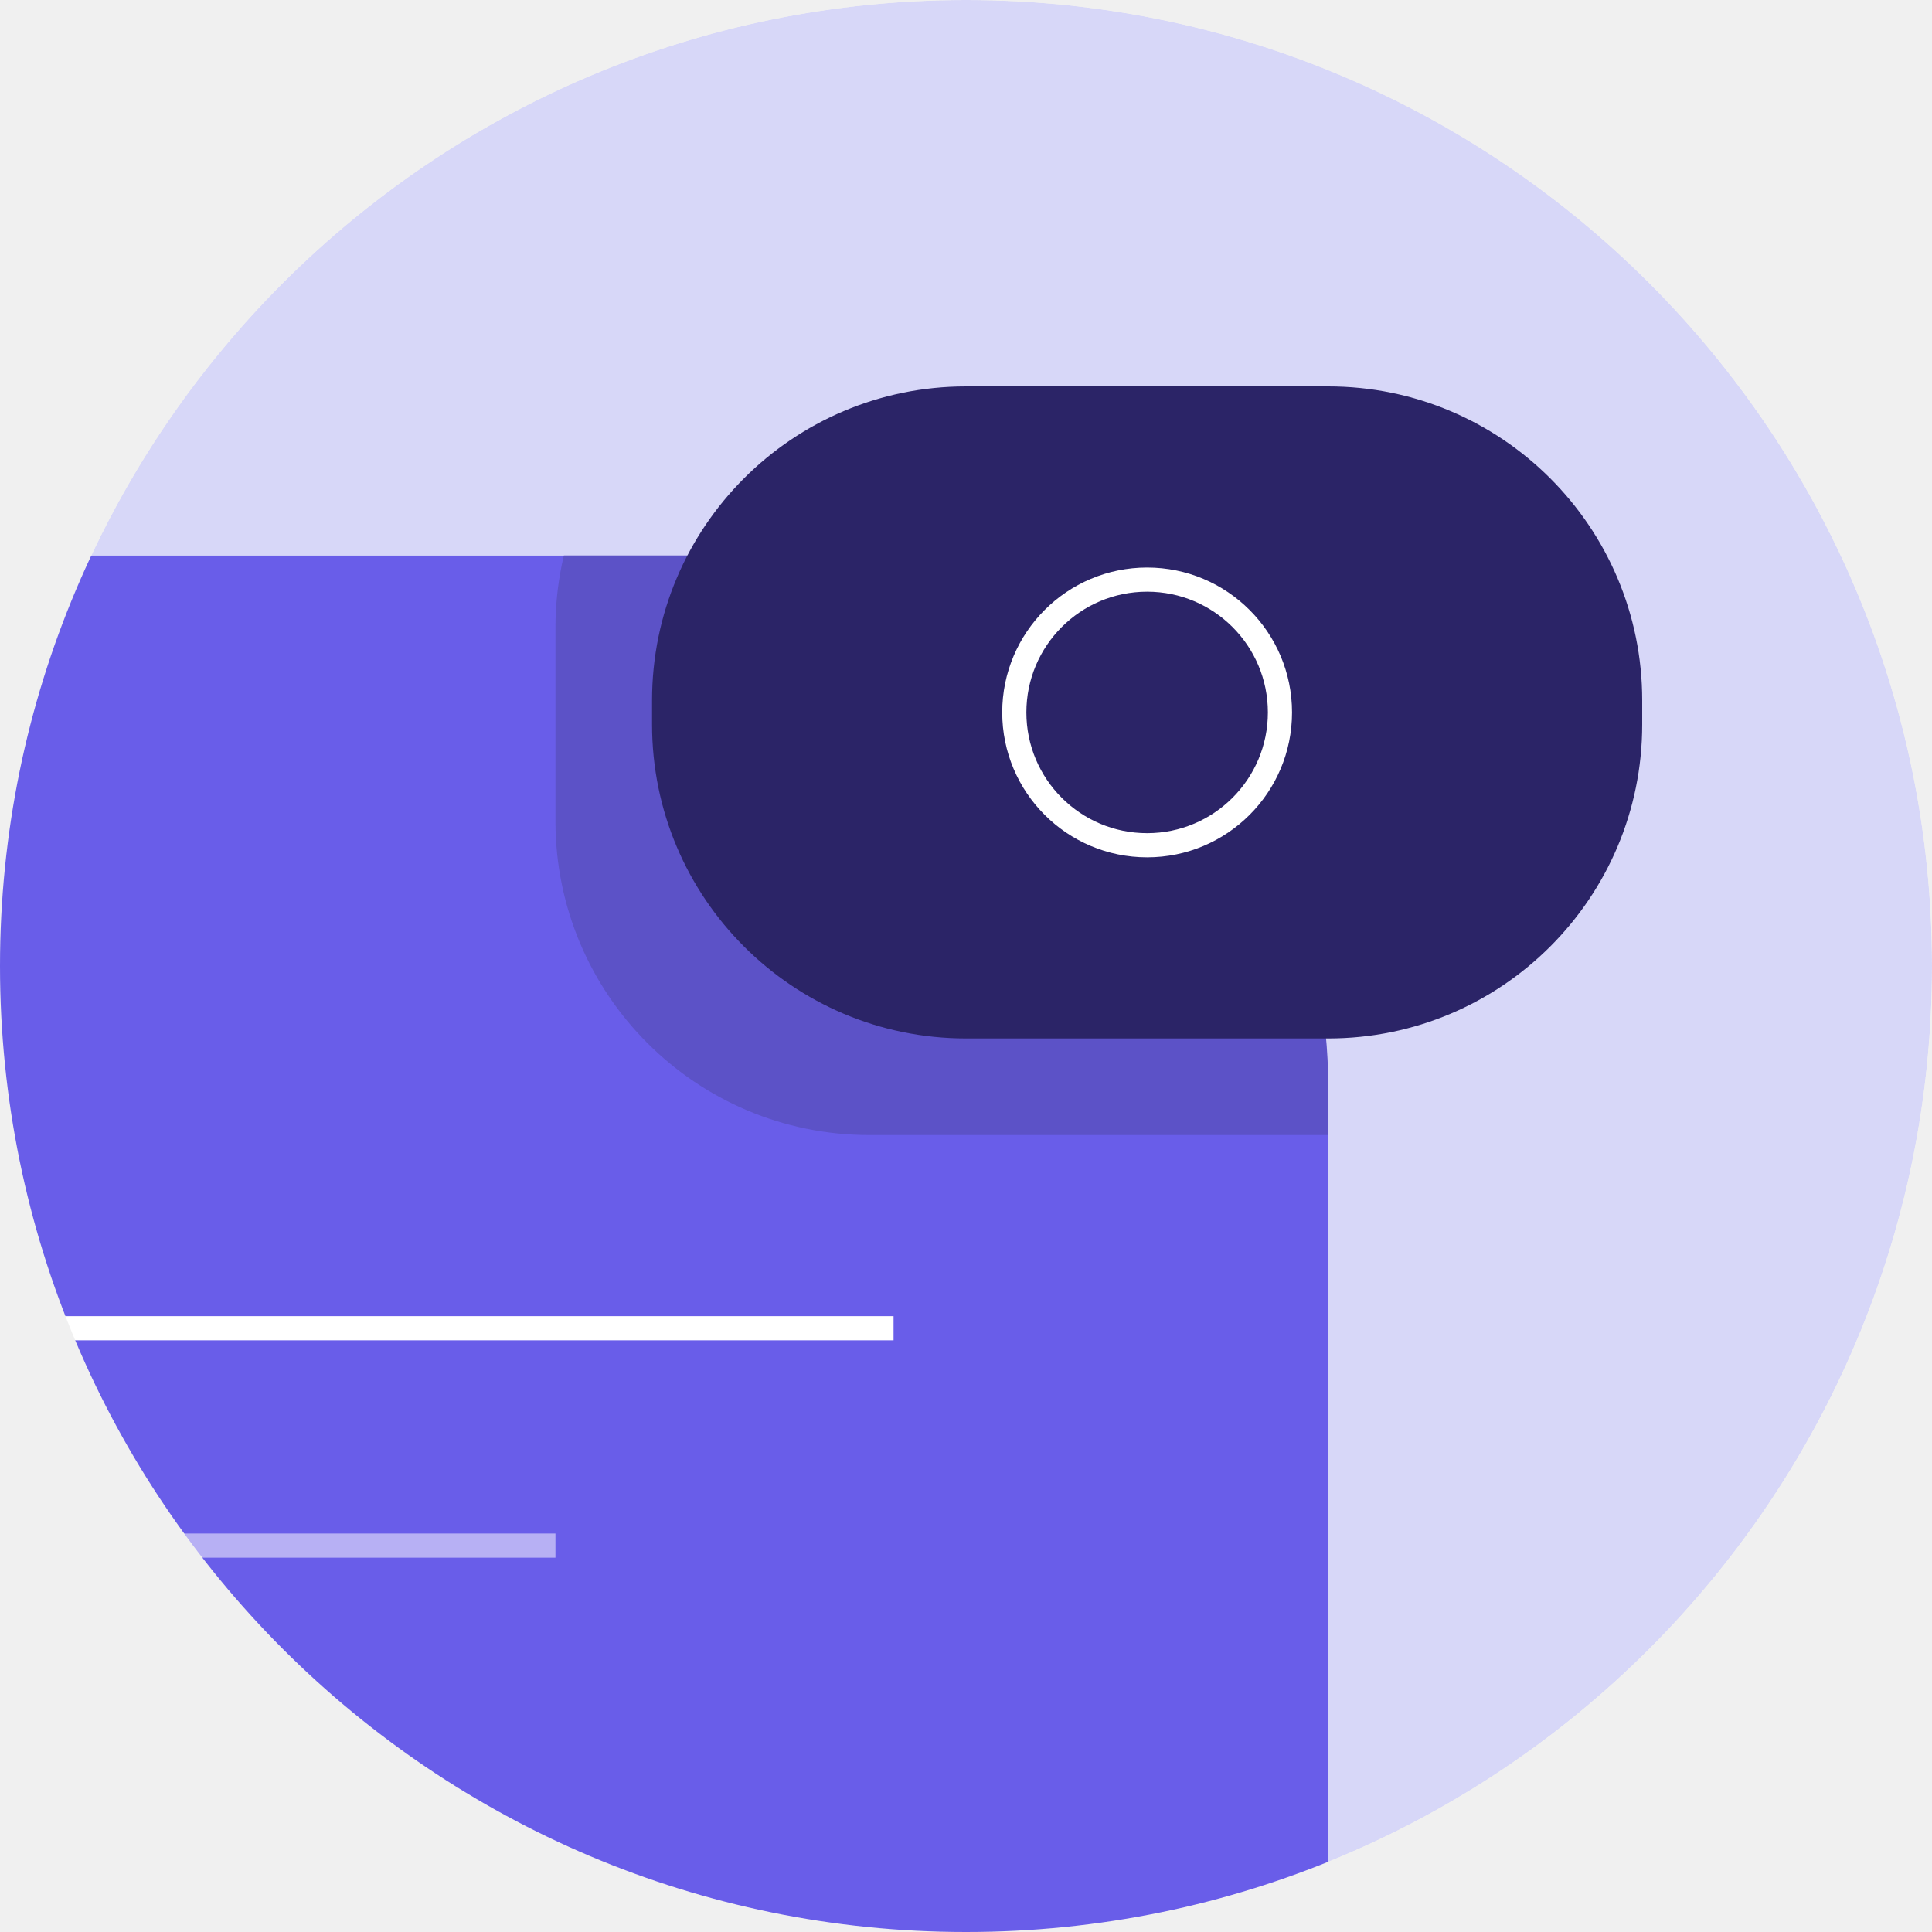
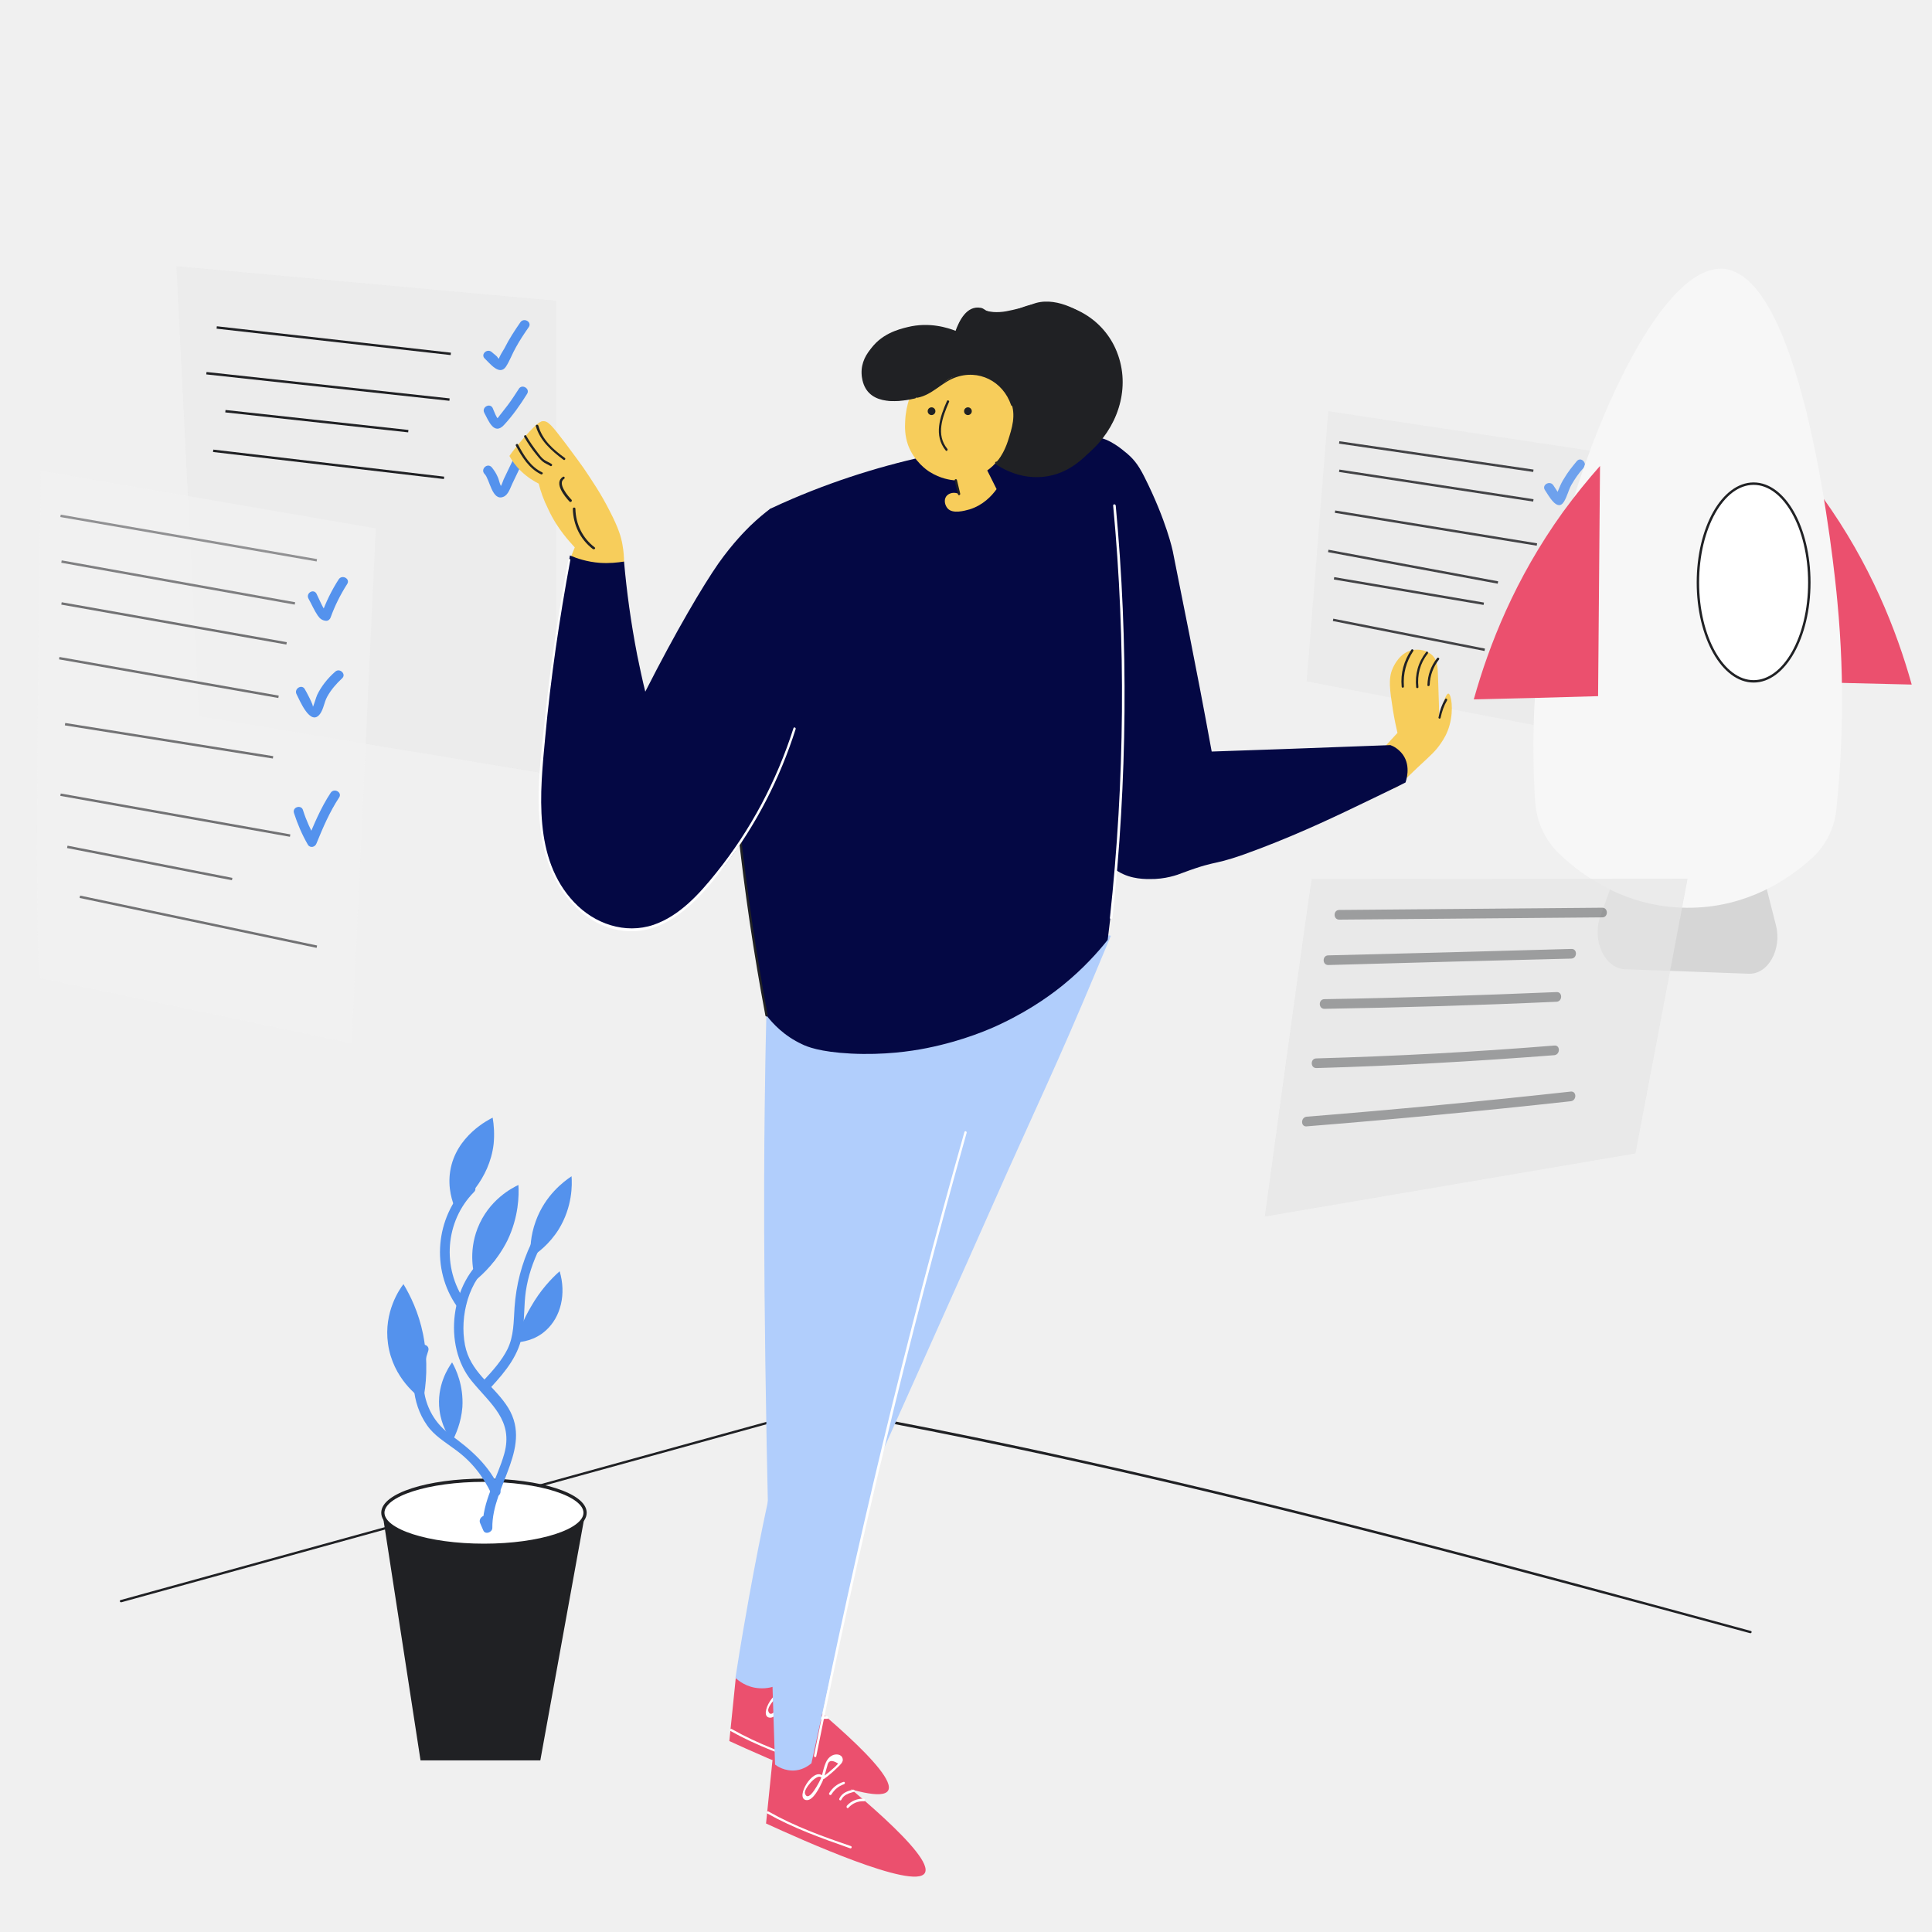
- <svg xmlns="http://www.w3.org/2000/svg" className="mb-30" width="80" height="80" viewBox="0 0 80 80" fill="none">
-   <mask id="mask0-icon1" mask-type="alpha" maskUnits="userSpaceOnUse" x="0" y="0" width="80" height="80">
-     <circle cx="40" cy="40" r="40" fill="#D7D7F8" />
-   </mask>
-   <g mask="url(#mask0-icon1)">
-     <circle cx="40" cy="40" r="40" fill="#D7D7F8" />
-     <mask id="mask1" mask-type="alpha" maskUnits="userSpaceOnUse" x="-12" y="23" width="67" height="73">
-       <path d="M-12 23H33C45.15 23 55 32.85 55 45V96H-12V23Z" fill="#4D17E2" />
-     </mask>
-     <g mask="url(#mask1)">
-       <path d="M-12 23H33C45.15 23 55 32.85 55 45V96H-12V23Z" fill="#695DE9" />
-       <path d="M37 55H-4" stroke="white" strokeWidth="4" strokeLinecap="round" strokeLinejoin="round" />
-       <path d="M23 64L-4 64" stroke="#B7B0F4" strokeWidth="4" strokeLinecap="round" strokeLinejoin="round" />
-       <rect x="23" y="13" width="52" height="34" rx="13" fill="#5C52C7" />
-     </g>
-     <rect x="27" y="16" width="41" height="27" rx="13" fill="#2B2467" />
-     <circle cx="47.5" cy="29.5" r="5.5" stroke="white" strokeWidth="4" />
+ <svg xmlns="http://www.w3.org/2000/svg" version="1.1" id="Layer_1" x="0px" y="0px" viewBox="0 0 600 600" style="enable-background:new 0 0 600 600;" xml:space="preserve">
+   <style type="text/css">
+ 	.st0{fill:#202124;}
+ 	.st1{fill:#FFFFFF;stroke:#202124;stroke-miterlimit:10;}
+ 	.st2{fill:#5492ED;}
+ 	.st3{opacity:0.77;fill:#EAEAEA;enable-background:new    ;}
+ 	.st4{opacity:0.68;fill:#F2F2F2;enable-background:new    ;}
+ 	.st5{fill:none;stroke:#202124;stroke-width:0.75;stroke-miterlimit:10;}
+ 	.st6{opacity:0.46;fill:none;stroke:#202124;stroke-width:0.75;stroke-miterlimit:10;enable-background:new    ;}
+ 	.st7{opacity:0.55;fill:none;stroke:#202124;stroke-width:0.75;stroke-miterlimit:10;enable-background:new    ;}
+ 	.st8{opacity:0.61;fill:none;stroke:#202124;stroke-width:0.75;stroke-miterlimit:10;enable-background:new    ;}
+ 	.st9{opacity:0.83;fill:#EAEAEA;enable-background:new    ;}
+ 	.st10{opacity:0.83;fill:none;stroke:#202124;stroke-width:0.75;stroke-miterlimit:10;enable-background:new    ;}
+ 	.st11{opacity:0.83;}
+ 	.st12{fill:#EB506E;}
+ 	.st13{fill:#FFFFFF;}
+ 	.st14{fill:#B1CEFC;}
+ 	.st15{fill:none;}
+ 	.st16{fill:#F7CD5B;}
+ 	.st17{fill:#040844;}
+ 	.st18{fill:#D6D6D6;}
+ 	.st19{fill:#F7F7F7;}
+ 	.st20{fill:#FFFFFF;stroke:#202124;stroke-width:0.75;stroke-miterlimit:10;}
+ 	.st21{opacity:0.71;fill:#E5E5E5;enable-background:new    ;}
+ 	.st22{opacity:0.38;}
+ </style>
+   <g id="background">
+     <g id="ground">
+       <g>
+         <g>
+           <path class="st0" d="M37.7,497.6c69.7-19.2,139.4-38.5,209.1-57.7c0.5-0.1,0.3-0.9-0.2-0.7c-69.7,19.2-139.4,38.5-209.1,57.7      C37,497,37.2,497.7,37.7,497.6L37.7,497.6z" />
+         </g>
+       </g>
+       <g>
+         <g>
+           <path class="st0" d="M275.4,441.8c70.5,13.4,140.1,31,209.5,49.6c19.5,5.2,39.1,10.5,58.6,15.8c0.5,0.1,0.7-0.6,0.2-0.7      c-69.3-18.8-138.6-37.7-208.6-53.2c-19.7-4.4-39.5-8.5-59.4-12.3C275.2,441,275,441.7,275.4,441.8L275.4,441.8z" />
+         </g>
+       </g>
+     </g>
+     <g id="plant">
+       <polygon class="st0" points="167.8,546.7 130.6,546.7 118.8,470.1 181.7,470.1   " />
+       <ellipse class="st1" cx="150.3" cy="469.8" rx="31.4" ry="10.1" />
+       <g>
+         <g>
+           <path class="st2" d="M151.6,389.6c-11.7,8.4-14.2,28.2-5.1,39.3c5.9,7.2,13,12.2,10.1,22.6c-2.2,7.8-6.9,14.7-6.7,23.1      c0.9-0.3,1.9-0.5,2.8-0.8c-0.3-0.8-0.7-1.5-1-2.3c-0.8-1.8-3.3-0.2-2.6,1.5c0.3,0.8,0.7,1.5,1,2.3c0.6,1.4,2.8,0.6,2.8-0.8      c-0.2-13.3,13.3-25.5,4.2-38.4c-4.4-6.3-11.1-10.2-12.7-18.4c-1.7-8.9,1.1-20.3,8.7-25.8C154.7,391.1,153.2,388.5,151.6,389.6      L151.6,389.6z" />
+         </g>
+       </g>
+       <g>
+         <g>
+           <path class="st2" d="M130.1,418.6c-2.7,7.8-2.4,17,2.5,24c2.3,3.3,5.6,5.2,8.8,7.6c5,3.6,8.7,8.3,11.3,13.9      c0.8,1.7,3.4,0.2,2.6-1.5c-3.5-7.6-8.9-12.3-15.5-17.1c-8.4-6.1-10.1-16.6-6.8-26C133.6,417.6,130.7,416.8,130.1,418.6      L130.1,418.6z" />
+         </g>
+       </g>
+       <g>
+         <g>
+           <path class="st2" d="M152.5,430.8c4.6-5,8.8-10.1,9.8-17c0.6-4.2,0.4-8.6,1-12.8c0.7-4.7,2.2-9.1,4.3-13.4      c0.8-1.7-1.8-3.3-2.6-1.5c-3,6.3-4.7,12.9-5.2,19.9c-0.3,4.5-0.2,8.9-2.2,13c-1.8,3.6-4.6,6.7-7.3,9.6      C149.1,430.1,151.2,432.3,152.5,430.8L152.5,430.8z" />
+         </g>
+       </g>
+       <g>
+         <g>
+           <path class="st2" d="M145.1,368.1c-9.9,10-11.3,26.1-3.2,37.6c1.1,1.6,3.7,0.1,2.6-1.5c-7.3-10.4-6.3-24.9,2.7-34      C148.6,368.9,146.4,366.7,145.1,368.1L145.1,368.1z" />
+         </g>
+       </g>
+       <path class="st2" d="M131.4,434.8c-1.3-0.9-9.4-6.6-10.9-17.5c-1.4-9.9,3.7-17.1,4.8-18.5c2.1,3.5,4.7,8.7,6.1,15.6    C133.1,423.1,132.3,430.5,131.4,434.8z" />
+       <path class="st2" d="M141.4,375.4c-0.9-2.1-2.4-6.4-1.6-11.6c1.7-11.1,12.2-16.2,13.2-16.7c0.4,2.3,0.6,5.1,0.3,8.2    C152,366.4,144,373.3,141.4,375.4z" />
+       <path class="st2" d="M147.7,397.6c-0.6-2.1-2.3-8.6,0.6-16.1c3.5-9,11-12.7,12.7-13.5c0.2,3.2,0.1,9.9-3.4,17.2    C154.4,391.6,150.1,395.6,147.7,397.6z" />
+       <path class="st2" d="M169.5,413.2c-3.4,3.1-7.5,3.6-9.3,3.7c0.8-3,2.2-6.9,4.7-11.1c2.9-5.1,6.3-8.7,8.9-11    C175.9,401.8,174.2,409,169.5,413.2z" />
+       <path class="st2" d="M164.8,390.5c-0.2-2.6-0.1-6.7,1.6-11.3c2.9-8,8.7-12.3,11.1-13.9c0.2,2.6,0.3,9.5-4,16.5    C170.6,386.4,167,389.1,164.8,390.5z" />
+       <path class="st2" d="M140.4,447.7c-1.2-1.7-3.3-5-3.9-9.7c-1-7.7,2.8-13.4,3.9-14.9c1.2,2.1,3.6,7.2,3.2,13.9    C143.2,441.9,141.5,445.6,140.4,447.7z" />
+     </g>
+     <g id="tab_2_">
+       <polygon class="st3" points="54.8,82.7 61.8,222.4 172.7,240.8 172.7,93.4   " />
+       <path class="st4" d="M12.7,146.2c0,0-2.7,157.1,0,157.6s96.5,20.2,96.5,20.2l7.5-159.9L12.7,146.2z" />
+       <line class="st5" x1="67.3" y1="101.7" x2="140" y2="109.9" />
+       <line class="st5" x1="64.1" y1="115.9" x2="139.6" y2="124.1" />
+       <line class="st5" x1="66.2" y1="140" x2="137.9" y2="148.4" />
+       <line class="st5" x1="70" y1="127.7" x2="126.8" y2="133.9" />
+       <g>
+         <g>
+           <path class="st2" d="M150.6,111.4c1.5,1.4,4.5,5.4,6.5,2.5c1.2-1.8,2-4.1,3.1-6c1.2-2.2,2.6-4.3,4-6.3c1.1-1.6-1.5-3.1-2.6-1.5      c-1.8,2.6-3.5,5.2-4.9,8c-0.6,1.1-1.7,2.6-1.9,3.8c-0.4,0.7-0.2,0.6,0.4-0.2c-0.2-0.2-0.4-0.4-0.6-0.6c-0.3-0.6-1.3-1.2-1.8-1.7      C151.3,108,149.1,110.1,150.6,111.4L150.6,111.4z" />
+         </g>
+       </g>
+       <g>
+         <g>
+           <path class="st2" d="M150.4,128.2c1.3,2.4,3,7.1,6.1,3.8c2.7-2.9,5.1-6.3,7.2-9.7c1-1.6-1.6-3.2-2.6-1.5c-1.1,1.7-2.2,3.4-3.4,5      c-0.7,0.9-1.4,1.8-2.1,2.7c-0.4,0.4-1.1,1.7-1.7,1.8c0.4,0.1,0.8,0.1,1.2,0.2c-0.9-0.5-1.7-2.9-2.1-3.8      C152.1,125,149.5,126.5,150.4,128.2L150.4,128.2z" />
+         </g>
+       </g>
+       <g>
+         <g>
+           <path class="st2" d="M150.5,147.2c1.6,1.6,2.3,8.5,5.8,7.1c1.6-0.6,2.2-2.9,2.9-4.3c1.2-2.4,2.3-4.9,3.5-7.3      c0.8-1.7-1.8-3.3-2.6-1.5c-0.9,1.8-1.7,3.6-2.6,5.4c-0.4,0.8-0.7,1.5-1.1,2.3c-0.2,0.5-0.8,2.5-1.4,2.6c0.4,0.1,0.8,0.1,1.2,0.2      c-0.9-0.5-1.2-2.7-1.6-3.5c-0.5-1.2-1.1-2.1-1.9-3.1C151.3,143.6,149.1,145.8,150.5,147.2L150.5,147.2z" />
+         </g>
+       </g>
+       <line class="st6" x1="18.8" y1="160.2" x2="98.4" y2="174" />
+       <line class="st7" x1="19.1" y1="174.4" x2="91.6" y2="187.4" />
+       <line class="st8" x1="19.1" y1="187.4" x2="89" y2="199.8" />
+       <line class="st8" x1="18.4" y1="204.4" x2="86.5" y2="216.4" />
+       <line class="st8" x1="20.2" y1="224.9" x2="84.8" y2="235.2" />
+       <line class="st8" x1="18.8" y1="246.8" x2="90.1" y2="259.5" />
+       <line class="st8" x1="20.9" y1="263" x2="72.1" y2="273" />
+       <line class="st8" x1="24.8" y1="278.5" x2="98.4" y2="294" />
+       <g>
+         <g>
+           <path class="st2" d="M95.8,185.9c1,1.8,1.8,3.7,2.9,5.3c0.7,1,1.4,1.5,2.6,1.6c0.7,0,1.2-0.5,1.4-1.1c1.3-3.6,3-7,5.1-10.3      c1.1-1.6-1.5-3.1-2.6-1.5c-2.2,3.4-4,7.1-5.4,11c0.5-0.4,1-0.7,1.4-1.1c-0.5,0-2.6-4.8-2.9-5.4      C97.4,182.7,94.9,184.2,95.8,185.9L95.8,185.9z" />
+         </g>
+       </g>
+       <g>
+         <g>
+           <path class="st2" d="M92.1,215.6c0.9,1.7,4.3,10.2,7.3,6.1c1.1-1.5,1.3-3.7,2.2-5.3c1.2-2.2,2.8-4,4.6-5.7      c1.5-1.3-0.7-3.4-2.1-2.1c-2.3,2-4.3,4.5-5.6,7.2c-0.3,0.6-1.2,3.8-1.4,3.8c0.6-0.1-2.2-5.2-2.4-5.5      C93.8,212.3,91.2,213.9,92.1,215.6L92.1,215.6z" />
+         </g>
+       </g>
+       <g>
+         <g>
+           <path class="st2" d="M91.3,252.5c1.1,3.4,2.5,6.7,4.3,9.8c0.7,1.2,2.3,0.8,2.7-0.4c2-4.9,4.1-9.8,7-14.2      c1.1-1.6-1.5-3.1-2.6-1.5c-3.1,4.7-5.2,9.8-7.3,14.9c0.9-0.1,1.8-0.2,2.7-0.4c-1.6-2.9-3-5.9-4-9.1      C93.6,249.8,90.7,250.6,91.3,252.5L91.3,252.5z" />
+         </g>
+       </g>
+     </g>
+     <g id="tab_1_">
+       <polygon class="st9" points="412.5,127.7 405.8,211.6 496.3,229 508.7,142.2   " />
+       <line class="st10" x1="415.9" y1="137.4" x2="476.2" y2="146.2" />
+       <line class="st10" x1="415.9" y1="146.2" x2="476.2" y2="155.4" />
+       <line class="st10" x1="414.6" y1="158.9" x2="477.3" y2="169.1" />
+       <line class="st10" x1="412.5" y1="171.1" x2="465.2" y2="180.9" />
+       <line class="st10" x1="414.3" y1="179.6" x2="460.8" y2="187.5" />
+       <line class="st10" x1="414" y1="192.5" x2="461.1" y2="201.8" />
+       <g class="st11">
+         <g>
+           <path class="st2" d="M479.8,152.2c1,1.4,3.8,7,5.9,3.6c1-1.6,1.4-3.6,2.3-5.2c1.1-1.9,2.3-3.7,3.8-5.3c1.3-1.4-0.8-3.6-2.1-2.1      c-1.4,1.7-2.8,3.4-3.9,5.3c-0.6,0.9-1.1,1.9-1.5,2.9c-0.2,0.4-1.1,2.6-0.8,2.5c0.5,0.1,1,0.3,1.5,0.4c-1-1-1.8-2.4-2.6-3.6      C481.3,149.1,478.7,150.6,479.8,152.2L479.8,152.2z" />
+         </g>
+       </g>
+     </g>
+   </g>
+   <g id="character">
+     <g id="leg_left">
+       <path class="st12" d="M228.5,521.1c-0.7,6.5-1.3,13.1-2,19.6c10.9,5,46,20.8,49.3,15.4c3.2-5.3-25.1-28.1-34.9-35.8    C236.8,520.6,232.6,520.9,228.5,521.1z" />
+       <g>
+         <g>
+           <path class="st13" d="M244,525.8c-3-2.4-8.4,6.8-5.2,7.6c2.3,0.6,4.5-4.3,5.2-5.7c0.7-1.6,1-3.2,1.5-4.8      c0.3-1.8,1.4-2.1,3.4-0.8c-0.4,0.4-0.8,0.9-1.3,1.3c-1.1,1-2.2,1.9-3.4,2.8c-0.4,0.3,0,0.9,0.4,0.6c1.5-1.1,2.9-2.3,4.2-3.6      c0.6-0.6,1.8-1.6,1.5-2.6c-0.3-1.5-2.2-1.6-3.3-1c-2.4,1.2-2.6,4.8-3.4,7c-0.3,0.7-3.9,8.1-5,4.8c-0.5-1.4,3.6-6.1,4.9-5.1      C243.8,526.6,244.4,526.1,244,525.8L244,525.8z" />
+         </g>
+       </g>
+       <g>
+         <g>
+           <path class="st13" d="M246.7,531.7c0.9-1.5,2.2-2.6,3.9-3.2c0.5-0.2,0.3-0.9-0.2-0.7c-1.9,0.6-3.4,1.8-4.4,3.5      C245.8,531.8,246.5,532.1,246.7,531.7L246.7,531.7z" />
+         </g>
+       </g>
+       <g>
+         <g>
+           <path class="st13" d="M249.8,533.3c0.7-1.5,2.3-2,3.8-2.4c0.5-0.1,0.3-0.8-0.2-0.7c-1.7,0.4-3.4,1-4.2,2.7      C249,533.4,249.6,533.8,249.8,533.3L249.8,533.3z" />
+         </g>
+       </g>
+       <g>
+         <g>
+           <path class="st13" d="M252.1,535.8c1.3-1.4,2.9-2.1,4.8-2c0.5,0,0.5-0.7,0-0.8c-2-0.1-4,0.7-5.3,2.2      C251.2,535.7,251.8,536.2,252.1,535.8L252.1,535.8z" />
+         </g>
+       </g>
+       <g>
+         <g>
+           <path class="st13" d="M226.9,537.6c8.2,4.6,16.9,7.7,25.7,10.8c0.5,0.2,0.7-0.6,0.2-0.7c-8.8-3-17.4-6.1-25.5-10.7      C226.8,536.7,226.4,537.4,226.9,537.6L226.9,537.6z" />
+         </g>
+       </g>
+       <path class="st14" d="M273.6,323c-0.9,3.5-2.7,11-5.1,20.4c-21,84.4-28.2,110.2-35.9,152.7c-0.9,5.1-2.5,13.9-4.2,25    c0.8,0.7,3.4,3,7.5,3.2c4.6,0.3,7.7-2.1,8.4-2.7c2.4-6.2,6.4-16.2,11.5-28.6c11.6-28,17-39.1,44.4-100.6    c9.2-20.6,10.3-23.3,16.6-37.2c6.9-15.3,10.1-22.2,15.2-33.9c5.7-13.1,10.1-23.8,13-30.7c-5.4-1.1-10.3-1.4-14.5-1.2    C299.7,290.6,279.1,315.9,273.6,323z" />
+       <g>
+         <path class="st15" d="M344.4,294c-33.4,74.1-66.3,148.4-98.9,222.9" />
+       </g>
+       <g>
+         <path class="st15" d="M270.7,335.4c-16.3,60.3-30.4,121.2-42.4,182.5" />
+       </g>
+       <g>
+         <path class="st15" d="M228.8,522.2c4.6,3.1,11.2,2.9,15.6-0.5" />
+       </g>
+     </g>
+     <g id="leg_right">
+       <path class="st12" d="M239.9,546.7c-0.7,6.5-1.3,13.1-2,19.6c10.9,5,46,20.8,49.3,15.4c3.2-5.3-25.1-28.1-34.9-35.8    C248.2,546.2,244.1,546.5,239.9,546.7z" />
+       <path class="st14" d="M238,315.2c-0.1,4.7-0.3,12-0.4,21c-0.3,18.7-0.8,58.3,1.1,141.6c0.4,17.5,1,41.5,2,70.2    c0.5,0.4,3,2.2,6.5,1.8c2.5-0.3,4.2-1.7,4.8-2.2c4.6-21.3,8.6-38.9,11.4-51.1c14.3-63.1,21.4-94.6,28.2-115.1    c2.7-8.2,4.8-15.7,9.1-30.7c10.6-37.4,10-41.7,8.1-44.5C298.5,291.5,246.3,311.9,238,315.2z" />
+       <g>
+         <path class="st15" d="M237.6,313.3c-0.1,77.8,0.7,155.7,2.3,233.5" />
+       </g>
+       <g>
+         <g>
+           <path class="st13" d="M299.5,351.6c-18.1,63.9-33.7,128.5-46.7,193.6c-0.1,0.5,0.6,0.7,0.7,0.2c13.1-65.1,28.7-129.7,46.7-193.6      C300.3,351.3,299.6,351.1,299.5,351.6L299.5,351.6z" />
+         </g>
+       </g>
+       <g>
+         <path class="st15" d="M240.6,548.1c3.2,2.7,8.4,2.5,11.3-0.4" />
+       </g>
+       <g>
+         <g>
+           <path class="st13" d="M255.4,551.4c-3-2.4-8.4,6.8-5.2,7.6c2.3,0.6,4.5-4.3,5.2-5.7c0.7-1.6,1-3.2,1.5-4.8      c0.3-1.8,1.4-2.1,3.4-0.8c-0.4,0.4-0.8,0.9-1.3,1.3c-1.1,1-2.2,1.9-3.4,2.8c-0.4,0.3,0,0.9,0.4,0.6c1.5-1.1,2.9-2.3,4.2-3.6      c0.6-0.6,1.8-1.6,1.5-2.6c-0.3-1.5-2.2-1.6-3.3-1c-2.4,1.2-2.6,4.8-3.4,7c-0.3,0.7-3.9,8.1-5,4.8c-0.5-1.4,3.6-6.1,4.9-5.1      C255.3,552.2,255.8,551.7,255.4,551.4L255.4,551.4z" />
+         </g>
+       </g>
+       <g>
+         <g>
+           <path class="st13" d="M258.2,557.3c0.9-1.5,2.2-2.6,3.9-3.2c0.5-0.2,0.3-0.9-0.2-0.7c-1.9,0.6-3.4,1.8-4.4,3.5      C257.3,557.3,257.9,557.7,258.2,557.3L258.2,557.3z" />
+         </g>
+       </g>
+       <g>
+         <g>
+           <path class="st13" d="M261.3,558.9c0.7-1.5,2.3-2,3.8-2.4c0.5-0.1,0.3-0.8-0.2-0.7c-1.7,0.4-3.4,1-4.2,2.7      C260.4,559,261.1,559.4,261.3,558.9L261.3,558.9z" />
+         </g>
+       </g>
+       <g>
+         <g>
+           <path class="st13" d="M263.5,561.4c1.3-1.4,2.9-2.1,4.8-2c0.5,0,0.5-0.7,0-0.8c-2-0.1-4,0.7-5.3,2.2      C262.7,561.3,263.2,561.8,263.5,561.4L263.5,561.4z" />
+         </g>
+       </g>
+       <g>
+         <g>
+           <path class="st13" d="M238.3,563.2c8.2,4.6,16.9,7.7,25.7,10.8c0.5,0.2,0.7-0.6,0.2-0.7c-8.8-3-17.4-6.1-25.5-10.7      C238.3,562.3,237.9,563,238.3,563.2L238.3,563.2z" />
+         </g>
+       </g>
+     </g>
+     <g id="hand_left">
+       <path class="st16" d="M430.6,231.3c1.1-1.2,2.3-2.5,3.4-3.7c-0.4-1.6-0.9-4-1.4-7c-1-6.5-1.5-9.8-0.1-13c0.4-0.9,2.2-4.9,6.1-5.7    c2.1-0.4,4.7,0,6.4,1.8c1.4,1.5,1.5,3.3,1.6,6.8c0.2,5.6,0.3,8.9,0.4,12.3c1.5-6.1,2.3-7.4,2.8-7.4c0.9,0.1,1.7,5,0.4,9.7    c-0.7,2.6-1.8,4.4-2.7,5.7c-1.7,2.5-2.9,3.5-7.3,7.6c-5.9,5.6-6.6,6.6-7.5,6.3C430.3,244,430.3,236.3,430.6,231.3z" />
+       <path class="st17" d="M339.1,135.9c3.7-0.8,8.6,3,10,4.2c2.7,2.1,4.3,4,6.3,8c6.9,13.7,8.8,23,8.8,23c2.6,13.3,7.1,34.8,12.1,62.3    c7.7-0.3,15.4-0.5,23.1-0.8c10.8-0.4,21.6-0.8,32.4-1.2c0.9,0.3,2.6,1.2,3.9,3c2.6,3.7,0.9,8.2,0.8,8.6c-2.3,1.2-5.7,2.8-9.8,4.8    c-11.6,5.6-21.8,10.5-35.1,15.6c-16.2,6.2-11.8,3-24.4,7.7c-1.5,0.6-5.3,2-10.3,1.9c-2.4,0-7.2-0.2-11.1-3.4    c-2.6-2.2-3.7-4.8-4.3-6.4c-5.2-13.6-7.1-23-7.1-23c-2.8-13.5-4.1-20.2-4.9-27.2c-0.6-5.4-1-11.5-1.1-18.4    C328.2,186.6,327.5,138.4,339.1,135.9z" />
+       <g>
+         <path class="st15" d="M340.8,137c3.8,0,7.3,1.9,10,4.6c2.6,2.7,4.5,6,6.1,9.4c7.7,16.2,10.9,34.1,14,51.8     c1.8,10.2,3.6,20.4,5.4,30.5" />
+       </g>
+       <g>
+         <path class="st15" d="M376.8,233.3c3.6,0.1,7.3-0.1,10.9-0.3c14.7-0.7,29.5-1.4,44.2-2.1" />
+       </g>
+       <g>
+         <path class="st15" d="M431.7,231.3c3.5,1.3,5.9,5.1,5.5,8.8" />
+       </g>
+       <g>
+         <path class="st15" d="M328.4,206.1c2.6,18.2,5.3,36.6,11.7,53.8c1.6,4.4,3.8,9.1,7.9,11.4c4.4,2.5,9.9,1.8,14.9,0.7     c25.8-5.6,49.8-17.4,73.5-29.1" />
+       </g>
+       <g>
+         <path class="st15" d="M437.3,240.8c3.1-2.5,6.3-5.1,8.9-8.2c2.5-3.1,4.4-6.9,4.6-11" />
+       </g>
+       <g>
+         <path class="st15" d="M431.4,230.4c0.8-0.9,1.7-1.8,2.5-2.8" />
+       </g>
+       <g>
+         <path class="st15" d="M433.8,226.1c-0.9-3.5-1.8-7.1-2-10.7c-0.3-3.6,0.1-7.4,1.7-10.6" />
+       </g>
+       <g>
+         <g>
+           <path class="st0" d="M436,213.2c-0.3-4,0.7-7.7,2.9-11c0.3-0.4-0.4-0.8-0.6-0.4c-2.3,3.4-3.4,7.3-3,11.4      C435.3,213.7,436,213.7,436,213.2L436,213.2z" />
+         </g>
+       </g>
+       <g>
+         <g>
+           <path class="st0" d="M440.5,213.4c-0.4-3.8,0.5-7.4,2.9-10.4c0.3-0.4-0.2-0.9-0.5-0.5c-2.5,3.2-3.5,6.9-3.1,10.9      C439.8,213.8,440.5,213.8,440.5,213.4L440.5,213.4z" />
+         </g>
+       </g>
+       <g>
+         <g>
+           <path class="st0" d="M444,212.7c0.1-2.9,1.1-5.6,2.9-7.9c0.3-0.4-0.4-0.8-0.6-0.4c-1.9,2.4-2.9,5.2-3,8.3      C443.2,213.2,444,213.2,444,212.7L444,212.7z" />
+         </g>
+       </g>
+       <g>
+         <g>
+           <path class="st0" d="M447.4,222.9c0.4-1.9,1-3.7,2-5.4c0.2-0.4-0.4-0.8-0.6-0.4c-1,1.7-1.7,3.6-2,5.5      C446.5,223.2,447.3,223.4,447.4,222.9L447.4,222.9z" />
+         </g>
+       </g>
+     </g>
+     <g id="torso">
+       <path class="st17" d="M239.2,158c2.3-1.1,4.6-2.1,6.9-3.1c31.6-13.5,63.4-18.6,93-19c1.5,2.6,3.5,6.6,5.1,11.6    c2,6.6,2.2,11.9,2.4,15.6c1.1,24,1.4,7.3,1.7,27.9c0.5,29.7,0.7,46.1-1.1,70.1c-0.6,7.7-1.6,18.3-3.2,30.8    c-3.1,3.9-7.6,8.9-13.6,13.8c-2.8,2.3-9.5,7.5-19.4,12.2c-3.3,1.6-11.7,5.3-23.2,7.6c-5,1-13.3,2.2-23.5,1.7    c-9.8-0.5-13.8-2.2-15.2-2.9c-5.6-2.6-9.1-6.4-11.1-9c-2.7-14.6-4.6-27.1-6-36.9c-2.1-15.3-3.3-29.8-5.7-58.7    c-1.4-17-1.6-21-0.7-27.2C227.8,177.1,234.2,165.4,239.2,158z" />
+       <g>
+         <path class="st15" d="M242.2,156.5C272,144,304,135,336.4,136.1" />
+       </g>
+       <g>
+         <g>
+           <path class="st13" d="M345.7,157c4,42.6,3.6,85.5-1,128c-0.1,0.5,0.7,0.5,0.8,0c4.6-42.5,5-85.4,1-128      C346.4,156.5,345.7,156.5,345.7,157L345.7,157z" />
+         </g>
+       </g>
+       <g>
+         <g>
+           <path class="st0" d="M225,197.8c1.2,39.5,5.4,78.8,12.7,117.6c0.1,0.5,0.8,0.3,0.7-0.2c-7.2-38.7-11.5-78-12.7-117.4      C225.7,197.3,224.9,197.3,225,197.8L225,197.8z" />
+         </g>
+       </g>
+       <g>
+         <path class="st15" d="M239.2,317.2c4.2,5.7,11.7,7.9,18.7,8.9c32.6,4.9,67.3-9.2,87.2-35.5" />
+       </g>
+     </g>
+     <g id="hand_right">
+       <path class="st16" d="M193.8,174.4c0-1.3-0.1-3.1-0.5-5.3c-0.4-2.3-1.2-5.1-4-10.5c-2.7-5.3-5.2-9-8.1-13.3    c-1.2-1.7-2.6-3.6-5.5-7.5c-4.4-5.8-5.5-7.1-7.1-7c-0.5,0-1.5,0.2-5.6,4.8c-2.1,2.4-3.7,4.4-4.8,6c0.7,1.3,1.9,3.1,3.7,4.8    c2,1.9,4,3.1,5.4,3.8c0.6,2.4,1.5,5,2.9,7.8c1.6,3.5,3.4,6.1,4.8,7.9c1.3,1.7,2.5,3,3.5,4.1c-0.6,1.4-1.1,2.8-1.7,4.2    c1.2,3.4,4.1,5.8,7.6,6.2C188.3,180.6,192.2,178.2,193.8,174.4z" />
+       <path class="st17" d="M239.2,158c-1.6,1.2-3.8,3-6.2,5.3c-1.3,1.3-5.3,5.2-9.9,11.7c-4.8,6.9-13.1,20.9-22.7,39.8    c-0.9-3.6-1.7-7.4-2.5-11.3c-2-10.3-3.3-20-4.1-29.1c-2,0.3-4.5,0.6-7.5,0.4c-4-0.3-7.2-1.4-9.3-2.3c-0.6,3.3-1.4,8.3-2.4,14.3    c-1.6,10.3-4.7,29.6-6.4,53.2c-0.6,8.3-0.9,15.7,1.5,24.7c2.2,7.8,5.1,11.8,6.2,13.2c1.8,2.2,6.9,8.8,15.9,10.5    c1.1,0.2,5.1,0.9,10.2-0.4c7.5-1.8,12-6.7,18.6-13.9c7.3-8,11.5-15.5,14.6-21c1.6-2.8,3.9-7.2,6.3-12.5    c7.9-17.9,15.7-35.4,12.1-54.4C252.4,180.3,249.4,169.6,239.2,158z" />
+       <g>
+         <path class="st15" d="M200.7,214.7c4.7-8.5,9.4-17,14-25.5c5.9-10.7,12.1-21.7,22-28.9" />
+       </g>
+       <g>
+         <path class="st15" d="M193.8,174.4c1.1,13.6,3.3,27.2,6.6,40.4" />
+       </g>
+       <g>
+         <path class="st15" d="M177.9,172.9c4.8,1.7,10,2.4,15.1,1.8" />
+       </g>
+       <g>
+         <g>
+           <path class="st13" d="M176.5,173.9c-3,16.1-5.5,32.3-7.2,48.7c-1.6,15-4.1,31.5,1.2,46.1c3.9,10.6,13,20.1,24.9,20.5      c12.9,0.4,22.5-10.8,29.6-20.2c9.8-12.8,17.2-27.2,22.1-42.6c0.1-0.5-0.6-0.7-0.7-0.2c-5.2,16.3-13.3,31.6-24,44.9      c-5.2,6.5-11.3,13.3-19.4,16.1c-8.9,3-18.4-0.3-24.7-7c-12.8-13.5-10.6-34.1-9-51c1.7-18.5,4.4-36.9,7.8-55.2      C177.3,173.6,176.6,173.4,176.5,173.9L176.5,173.9z" />
+         </g>
+       </g>
+       <g>
+         <g>
+           <path class="st0" d="M184.7,170c-3.8-2.9-5.9-7.2-6-12c0-0.5-0.8-0.5-0.8,0c0.1,5,2.3,9.5,6.2,12.5      C184.5,170.8,185.1,170.3,184.7,170L184.7,170z" />
+         </g>
+       </g>
+       <g>
+         <g>
+           <path class="st0" d="M177.5,155.2c-1.1-1.1-4.5-5.1-2.3-6.5c0.4-0.3,0-0.9-0.4-0.6c-2.9,1.9,0.6,6.1,2.1,7.7      C177.3,156.1,177.8,155.6,177.5,155.2L177.5,155.2z" />
+         </g>
+       </g>
+       <g>
+         <path class="st15" d="M168.8,130.7c2.7,1.3,4.6,3.7,6.4,6.1c7.6,10.2,15.4,20.7,18.4,33.1" />
+       </g>
+       <g>
+         <path class="st15" d="M169,153.7c1.3,6.2,5.3,11.5,9.5,16.1" />
+       </g>
+       <g>
+         <path class="st15" d="M158.4,141.5c1.9,3.5,4.9,6.4,8.4,8.2" />
+       </g>
+       <g>
+         <g>
+           <path class="st0" d="M166.4,132.3c1.3,4.6,4.9,7.7,8.6,10.5c0.4,0.3,0.8-0.4,0.4-0.6c-3.6-2.6-7-5.6-8.2-10      C167,131.7,166.3,131.9,166.4,132.3L166.4,132.3z" />
+         </g>
+       </g>
+       <g>
+         <g>
+           <path class="st0" d="M162.8,135.7c1.1,1.9,2.3,3.7,3.7,5.4c0.6,0.8,1.3,1.6,2,2.2c0.7,0.6,1.6,0.9,2.4,1.4      c0.4,0.3,0.8-0.4,0.4-0.6c-0.7-0.5-1.6-0.8-2.3-1.3c-0.8-0.6-1.4-1.4-2-2.2c-1.3-1.7-2.5-3.4-3.6-5.3      C163.2,134.9,162.6,135.3,162.8,135.7L162.8,135.7z" />
+         </g>
+       </g>
+       <g>
+         <g>
+           <path class="st0" d="M160.2,138.4c1.9,3.5,4.1,7.1,7.8,8.9c0.4,0.2,0.8-0.4,0.4-0.6c-3.6-1.7-5.7-5.2-7.5-8.6      C160.7,137.6,160,138,160.2,138.4L160.2,138.4z" />
+         </g>
+       </g>
+     </g>
+     <g id="head">
+       <path class="st0" d="M312.8,131.5c-0.2-7.5-2.2-10.3-4.2-11.4c-2.2-1.2-3.7,0-14.8,2.2c-1.5,0.3-4.8,0.8-11.5,1.7    c-3.8,0.5-5.8,0.8-8.2-0.1c-0.9-0.3-4.1-1.5-5.6-4.6c-2.1-4.3,0.8-9.1,1.4-10.1c3.3-5.5,9.4-7,11.9-7.6c6.8-1.7,12.6,0.2,15.1,1.2    c1.9-5.2,4.1-6.6,5.7-7c1.9-0.4,2.4,0.8,5.9,1.1c2.8,0.2,5-0.4,8.3-1.2c2.8-0.7,3.5-1.2,4.9-1.6c7.2-2,14.8,3.4,16.1,4.3    c5.4,3.8,7.9,8.9,9.1,12c0.5,1.5,2.2,6.7,1.1,13.3c-1.3,7.1-5.1,11.6-7.2,14c-3.1,3.5-8.3,9.6-17,10.4c-8.6,0.8-15-4.1-16.7-5.5    C309,138.9,310.9,135.2,312.8,131.5z" />
+       <path class="st16" d="M282.3,124.1c-0.5,1.6-1.1,4-1.2,6.9c-0.1,1.8-0.1,4.3,0.9,7.2c1.9,5.1,5.8,7.8,6.8,8.4c3.2,2,6.3,2.5,8,2.6    c0.3,1.4,0.7,2.8,1,4.2c-1.5-0.7-3.1-0.3-3.9,0.7c-0.9,1.2-0.4,2.9,0.4,3.8c1.6,1.8,5.3,0.7,6.8,0.3c4.2-1.3,6.9-4.2,8.4-6.3    c-1-1.9-1.9-3.9-2.9-5.8c1-0.7,2.3-1.8,3.6-3.5c0.6-0.8,1.8-2.6,2.8-5.6c1.3-4.1,2.6-8,0.9-12.3c-1.6-4.1-5.4-7.5-10-8.4    c-3.9-0.8-7.1,0.5-8.2,0.9c-2.2,1-2.7,1.9-5.1,3.5C288.9,121.8,286.2,123.2,282.3,124.1z" />
+       <g>
+         <path class="st15" d="M282.3,124.1c-1.5,4.9-1.9,10.4,0.1,15.2c2.9,6.8,10.9,11.1,18.1,9.6c7.3-1.5,13-8.5,13-15.9" />
+       </g>
+       <g>
+         <g>
+           <path class="st0" d="M283.9,122.9c-3.3,0.8-7.1,1.8-10.4,0.6c-5.3-1.9-6.4-7.7-4.2-12.2c3.1-6.5,11.4-9,18.1-9.1      c13-0.2,27.8,9.4,27.1,23.6c0,0.5,0.7,0.5,0.8,0c1-18.3-21.7-28.3-37-22.7c-5.9,2.2-11.7,7.3-10.6,14.2      c1.3,8.4,10.2,7.9,16.6,6.4C284.6,123.5,284.4,122.8,283.9,122.9L283.9,122.9z" />
+         </g>
+       </g>
+       <g>
+         <g>
+           <path class="st0" d="M285,123.5c4.5-0.9,7.3-4.6,11.5-6.2c7.4-2.8,15,1.1,17.5,8.5c0.2,0.5,0.9,0.3,0.7-0.2      c-1.7-5-5.5-9-10.9-9.9c-8.1-1.4-11.8,5.6-19,7C284.3,122.9,284.5,123.6,285,123.5L285,123.5z" />
+         </g>
+       </g>
+       <g>
+         <g>
+           <path class="st0" d="M297.3,103c0.5-1.4,1.5-4.4,2.9-5.2c1.8-1.1,5.4-0.3,7.1,0.2c1.1,0.3,1.8,0.8,3,0.8c3.5,0,6.6-2.8,10-3.5      c10.9-2.2,22,4.1,25.9,14.4c8.3,21.4-15.6,45.6-36.6,33.7c-0.4-0.2-0.8,0.4-0.4,0.6c22,12.5,47.2-13.6,37.2-35.8      c-4.3-9.5-14.4-15.2-24.8-13.8c-2.6,0.3-4.6,1.3-6.9,2.1c-2.7,0.9-5.3,1.2-7.9,0.2c-0.9-0.3-1.2-0.9-2.2-1.1      c-4.4-0.8-6.7,4-7.9,7.3C296.4,103.2,297.2,103.4,297.3,103L297.3,103z" />
+         </g>
+       </g>
+       <g>
+         <g>
+           <path class="st0" d="M296.5,149.3c0.3,1.4,0.7,2.8,1,4.2c0.1,0.5,0.8,0.3,0.7-0.2c-0.3-1.4-0.7-2.8-1-4.2      C297.1,148.6,296.3,148.8,296.5,149.3L296.5,149.3z" />
+         </g>
+       </g>
+       <g>
+         <path class="st15" d="M294.2,153.4c-0.6,1.2-1,2.6-0.4,3.8c0.4,0.9,1.3,1.4,2.3,1.6s1.9,0.1,2.8-0.1c4.2-0.8,8.1-3.3,10.6-6.8" />
+       </g>
+       <g>
+         <g>
+           <path class="st0" d="M294.1,124.5c-2.2,5-4.2,10.7-0.4,15.4c0.3,0.4,0.8-0.2,0.5-0.5c-3.6-4.4-1.5-9.9,0.5-14.5      C295,124.5,294.3,124.1,294.1,124.5L294.1,124.5z" />
+         </g>
+       </g>
+       <circle class="st0" cx="289.3" cy="127.7" r="1.2" />
+       <circle class="st0" cx="300.6" cy="127.7" r="1.2" />
+     </g>
+   </g>
+   <g id="rocket">
+     <path class="st18" d="M543,302.4l-38.3-1.4c-6.3-0.2-10.4-8.9-7.7-16.4l5.9-16.4c1.5-4.1,4.6-6.7,8-6.6l28,0.5   c3.7,0.1,7,3.2,8.2,7.8l4.4,17.3C553.5,294.8,549.1,302.7,543,302.4z" />
+     <path class="st12" d="M554.5,140.1c3.8,4.3,7.7,9.1,11.5,14.3c14.9,20.7,23,41.4,27.7,58.2c-12.9-0.3-25.8-0.6-38.6-1" />
+     <path class="st19" d="M570.6,186.7c2.5,26,1.4,48.2-0.3,64.7c-0.6,5.9-3.4,11.4-7.8,15.3c-7.2,6.5-19.7,14.8-36.9,15.2   c-19.6,0.5-33.7-9.4-41.4-16.8c-4.3-4.1-6.9-9.7-7.4-15.7c-1.1-16.3-1.1-38,3.7-62.8c8.8-45.3,34.2-105.2,55-103.1   C560.4,86.3,569.7,176.7,570.6,186.7z" />
+     <ellipse class="st20" cx="544.6" cy="180.9" rx="17.3" ry="30.7" />
+     <path class="st12" d="M496.9,144.7c-3.8,4.3-7.7,9.1-11.5,14.3c-14.9,20.7-23,41.4-27.7,58.2c12.9-0.3,25.8-0.6,38.6-1" />
+   </g>
+   <g id="tab">
+     <path class="st21" d="M407.4,273c-0.6,2.1-14.6,104.8-14.6,104.8l115.1-19.6l16.2-85.3L407.4,273z" />
+     <g class="st22">
+       <g>
+         <path class="st0" d="M415.9,285.6c27.2-0.2,54.5-0.5,81.7-0.7c1.9,0,1.9-3,0-3c-27.2,0.2-54.5,0.5-81.7,0.7     C414,282.6,414,285.6,415.9,285.6L415.9,285.6z" />
+       </g>
+     </g>
+     <g class="st22">
+       <g>
+         <path class="st0" d="M412.5,299.7c25.2-0.7,50.3-1.4,75.5-2c1.9-0.1,1.9-3.1,0-3c-25.2,0.7-50.3,1.4-75.5,2     C410.6,296.7,410.6,299.7,412.5,299.7L412.5,299.7z" />
+       </g>
+     </g>
+     <g class="st22">
+       <g>
+         <path class="st0" d="M411.3,313.3c24-0.4,48.1-1.1,72.1-2.2c1.9-0.1,1.9-3.1,0-3c-24,1-48,1.8-72.1,2.2     C409.4,310.3,409.4,313.3,411.3,313.3L411.3,313.3z" />
+       </g>
+     </g>
+     <g class="st22">
+       <g>
+         <path class="st0" d="M408.8,331.7c24.7-0.7,49.3-2.1,73.9-4c1.9-0.2,1.9-3.2,0-3c-24.6,2-49.3,3.3-73.9,4     C406.9,328.7,406.9,331.7,408.8,331.7L408.8,331.7z" />
+       </g>
+     </g>
+     <g class="st22">
+       <g>
+         <path class="st0" d="M405.8,349.8c27.4-2.2,54.7-4.8,82-7.8c1.9-0.2,1.9-3.2,0-3c-27.3,3-54.6,5.6-82,7.8     C403.9,347,403.9,350,405.8,349.8L405.8,349.8z" />
+       </g>
+     </g>
  </g>
</svg>
